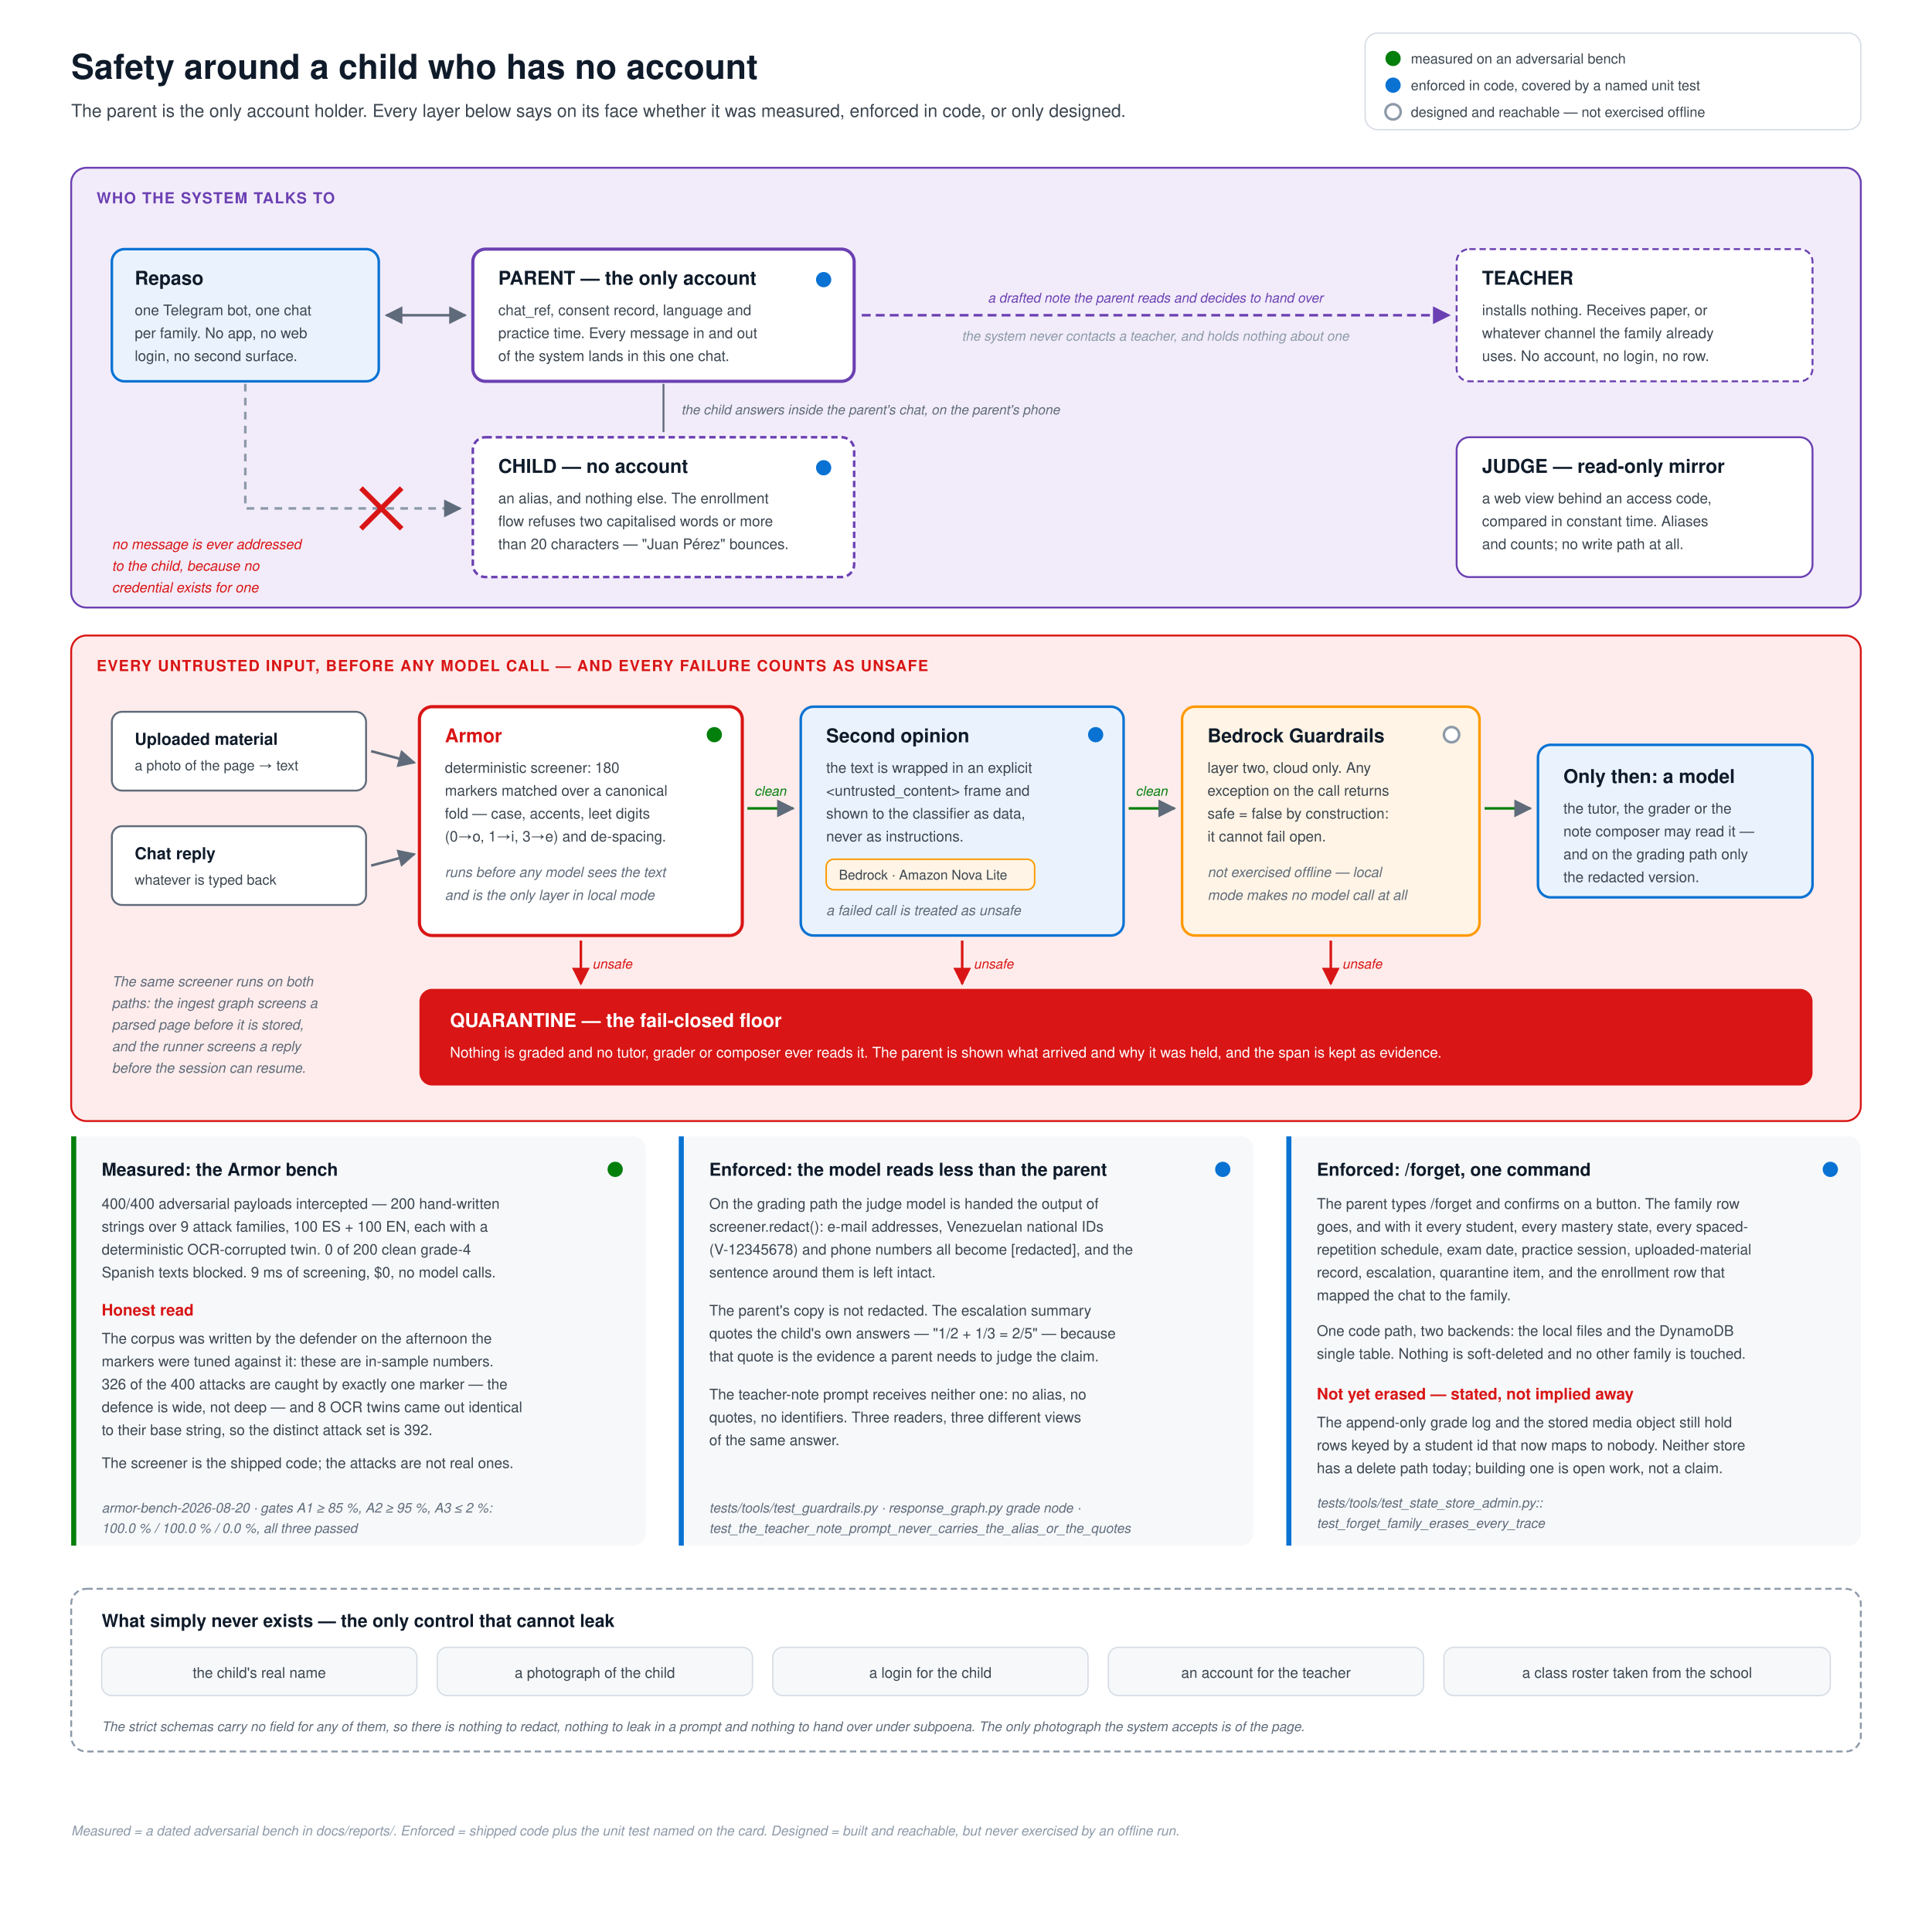
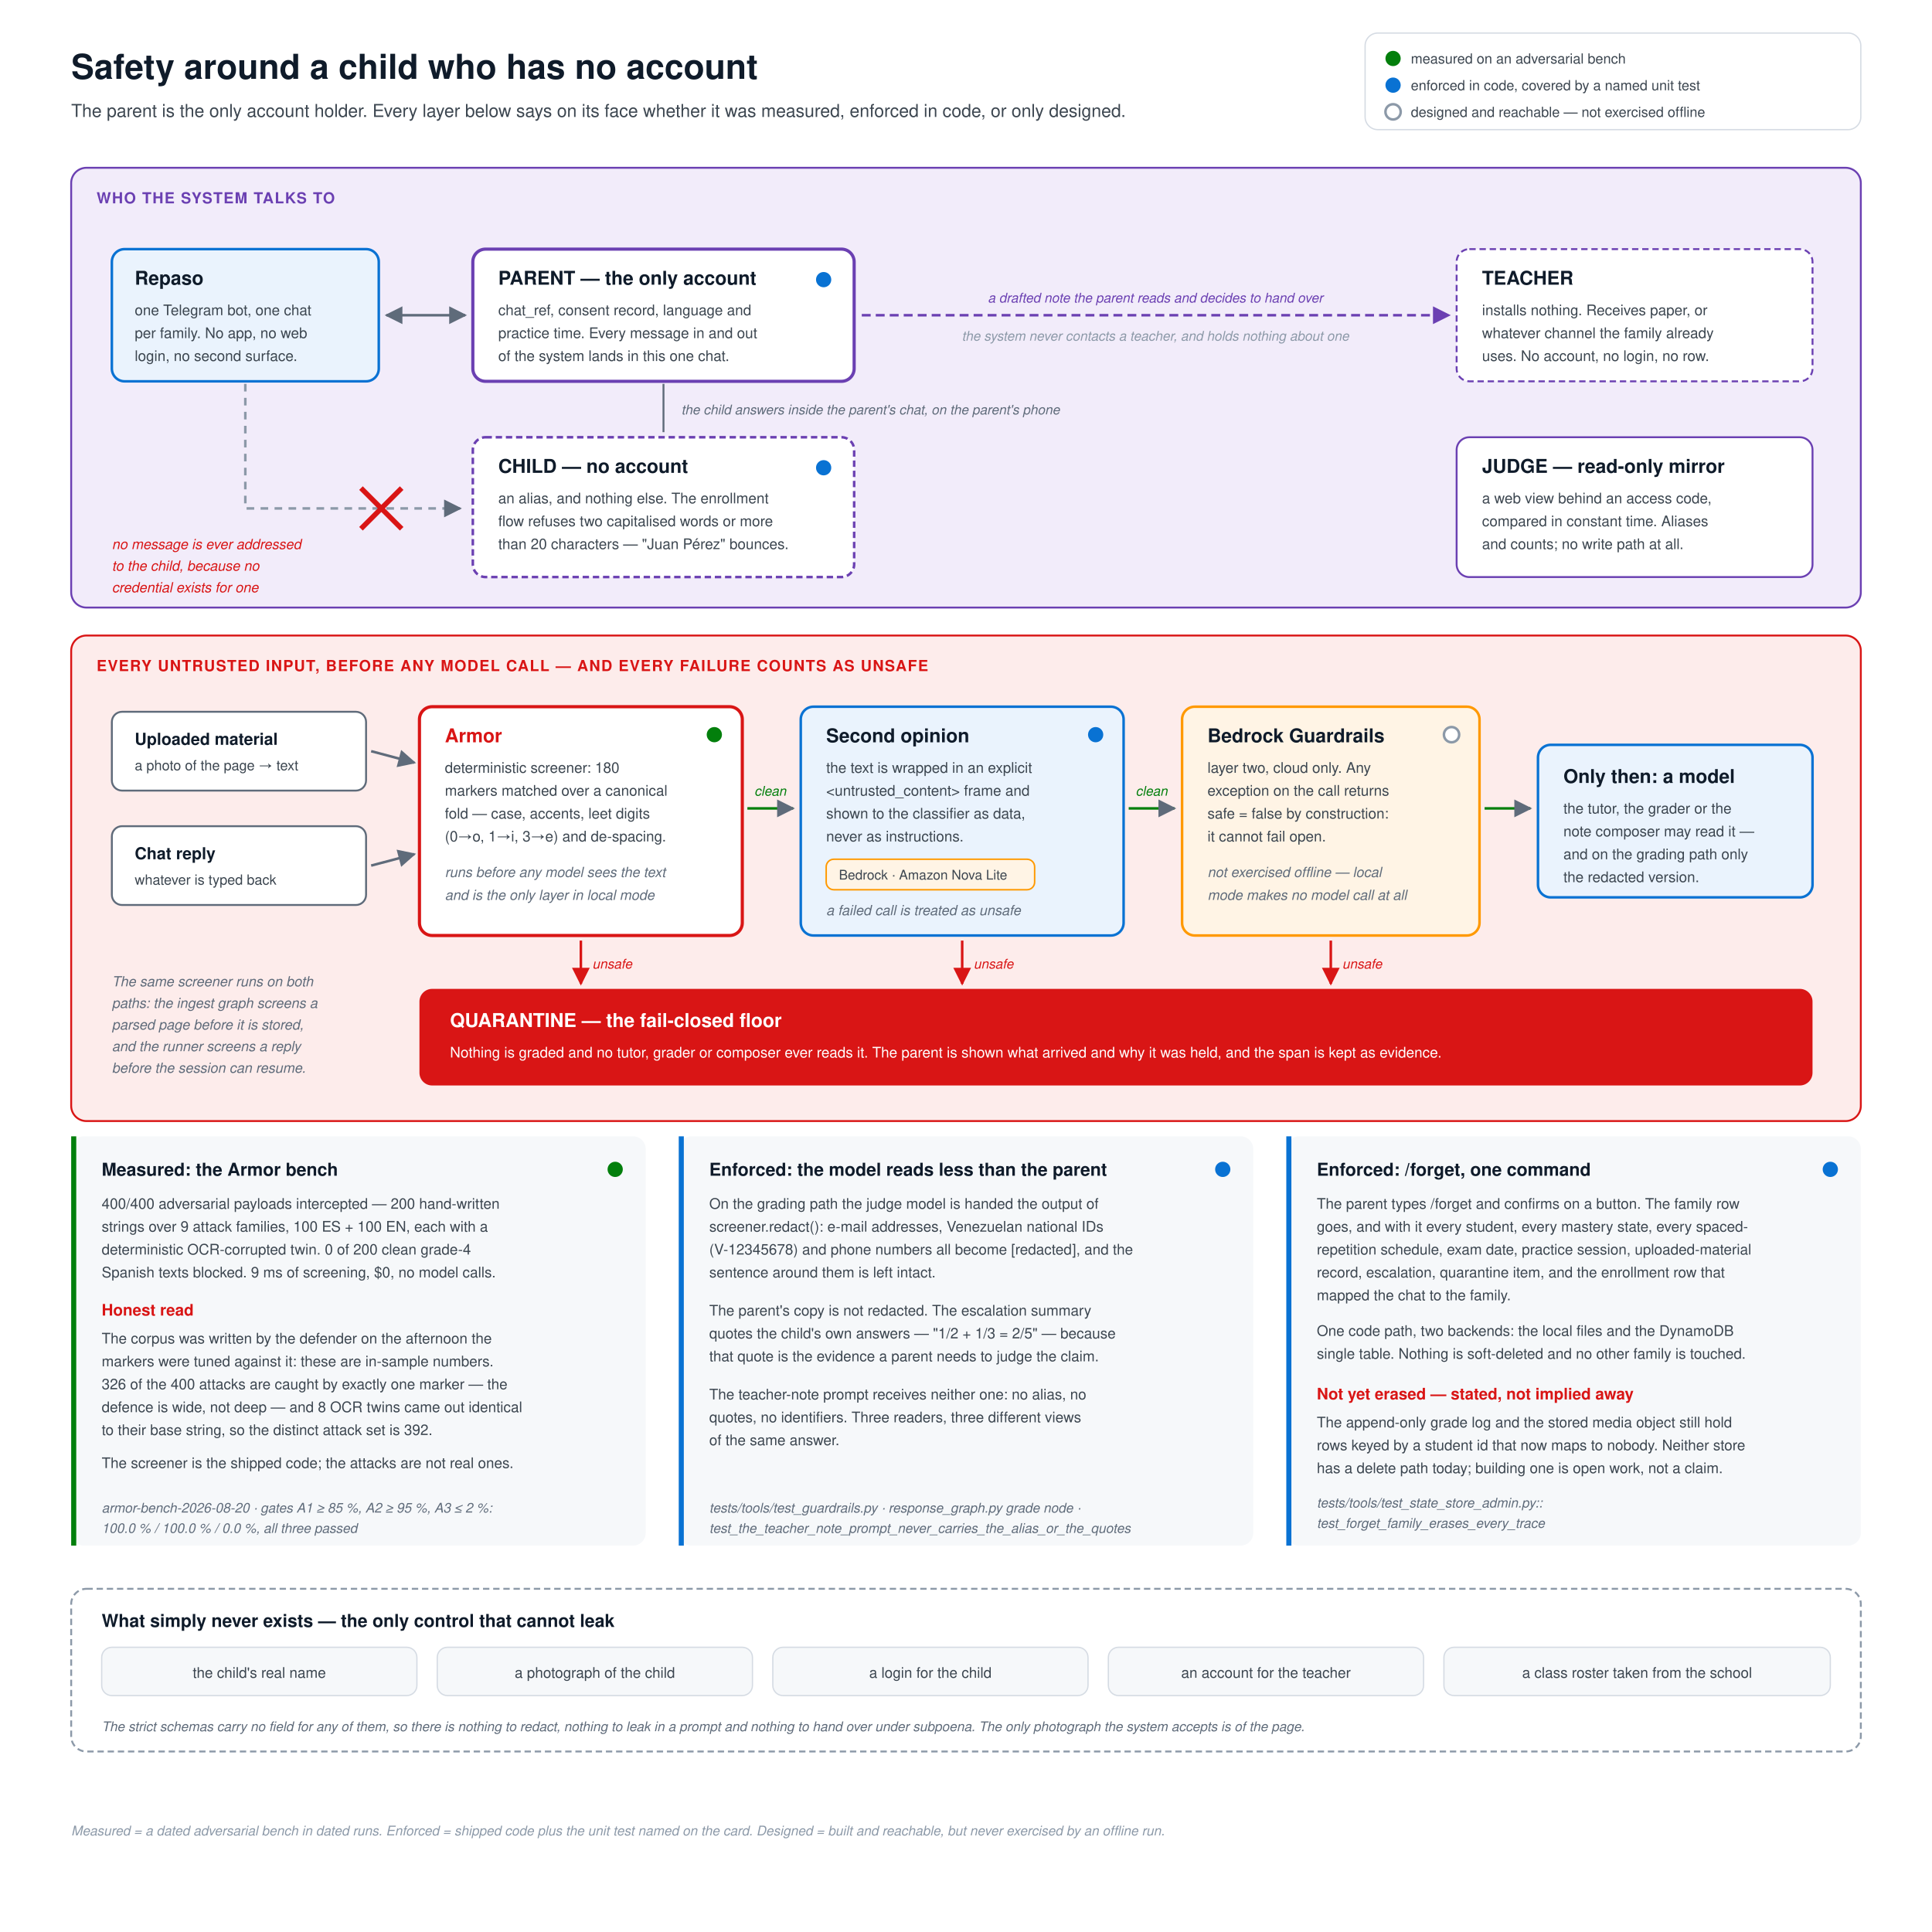
<svg xmlns="http://www.w3.org/2000/svg" width="1520" height="1520" viewBox="0 0 1520 1520" font-family="Helvetica Neue, Helvetica, Arial, sans-serif">
  <defs>
    <marker id="grey" viewBox="0 0 10 10" refX="9" refY="5" markerWidth="7" markerHeight="7" orient="auto-start-reverse">
      <path d="M 0 0 L 10 5 L 0 10 z" fill="#5f6b7a" />
    </marker>
    <marker id="greyBack" viewBox="0 0 10 10" refX="1" refY="5" markerWidth="7" markerHeight="7" orient="auto">
      <path d="M 10 0 L 0 5 L 10 10 z" fill="#5f6b7a" />
    </marker>
    <marker id="red" viewBox="0 0 10 10" refX="9" refY="5" markerWidth="7" markerHeight="7" orient="auto-start-reverse">
      <path d="M 0 0 L 10 5 L 0 10 z" fill="#d91515" />
    </marker>
    <marker id="purple" viewBox="0 0 10 10" refX="9" refY="5" markerWidth="7" markerHeight="7" orient="auto-start-reverse">
      <path d="M 0 0 L 10 5 L 0 10 z" fill="#6b40b2" />
    </marker>
  </defs>
  <rect x="0" y="0" width="1520" height="1520" fill="#ffffff" />
  <text x="56" y="62" font-size="27" font-weight="bold" fill="#0f1b2a">Safety around a child who has no account</text>
  <text x="56" y="92" font-size="14" fill="#3c4650">The parent is the only account holder. Every layer below says on its face whether it was measured, enforced in code, or only designed.</text>
  <rect x="1074" y="26" width="390" height="76" rx="10" fill="#ffffff" stroke="#d5dbe3" stroke-width="1" />
  <circle cx="1096" cy="46" r="6" fill="#037f0c" />
  <text x="1110" y="50" font-size="11" fill="#3c4650">measured on an adversarial bench</text>
  <circle cx="1096" cy="67" r="6" fill="#0972d3" />
  <text x="1110" y="71" font-size="11" fill="#3c4650">enforced in code, covered by a named unit test</text>
  <circle cx="1096" cy="88" r="6" fill="#ffffff" stroke="#8c99a8" stroke-width="2" />
  <text x="1110" y="92" font-size="11" fill="#3c4650">designed and reachable — not exercised offline</text>
  <rect x="56" y="132" width="1408" height="346" rx="12" fill="#f2ecfa" stroke="#6b40b2" stroke-width="1.5" />
  <text x="76" y="160" font-size="12" font-weight="bold" fill="#6b40b2" letter-spacing="0.8">WHO THE SYSTEM TALKS TO</text>
  <rect x="88" y="196" width="210" height="104" rx="10" fill="#eaf3fd" stroke="#0972d3" stroke-width="2" />
  <text x="106" y="224" font-size="15" font-weight="bold" fill="#0f1b2a">Repaso</text>
  <text x="106" y="248" font-size="11.5" fill="#3c4650">one Telegram bot, one chat</text>
  <text x="106" y="266" font-size="11.5" fill="#3c4650">per family. No app, no web</text>
  <text x="106" y="284" font-size="11.5" fill="#3c4650">login, no second surface.</text>
  <line x1="304" y1="248" x2="366" y2="248" stroke="#5f6b7a" stroke-width="2" marker-end="url(#grey)" marker-start="url(#greyBack)" />
  <rect x="372" y="196" width="300" height="104" rx="10" fill="#ffffff" stroke="#6b40b2" stroke-width="2.5" />
  <circle cx="648" cy="220" r="6" fill="#0972d3" />
  <text x="392" y="224" font-size="15" font-weight="bold" fill="#0f1b2a">PARENT — the only account</text>
  <text x="392" y="248" font-size="11.5" fill="#3c4650">chat_ref, consent record, language and</text>
  <text x="392" y="266" font-size="11.5" fill="#3c4650">practice time. Every message in and out</text>
  <text x="392" y="284" font-size="11.5" fill="#3c4650">of the system lands in this one chat.</text>
  <line x1="678" y1="248" x2="1140" y2="248" stroke="#6b40b2" stroke-width="2" stroke-dasharray="7 4" marker-end="url(#purple)" />
  <text x="909" y="238" font-size="10.5" font-style="italic" fill="#6b40b2" text-anchor="middle">a drafted note the parent reads and decides to hand over</text>
  <text x="909" y="268" font-size="10.5" font-style="italic" fill="#8c99a8" text-anchor="middle">the system never contacts a teacher, and holds nothing about one</text>
  <rect x="1146" y="196" width="280" height="104" rx="10" fill="#ffffff" stroke="#6b40b2" stroke-width="1.5" stroke-dasharray="5 3" />
  <text x="1166" y="224" font-size="15" font-weight="bold" fill="#0f1b2a">TEACHER</text>
  <text x="1166" y="248" font-size="11.5" fill="#3c4650">installs nothing. Receives paper, or</text>
  <text x="1166" y="266" font-size="11.5" fill="#3c4650">whatever channel the family already</text>
  <text x="1166" y="284" font-size="11.5" fill="#3c4650">uses. No account, no login, no row.</text>
  <line x1="522" y1="302" x2="522" y2="340" stroke="#5f6b7a" stroke-width="1.5" />
  <text x="536" y="326" font-size="10.5" font-style="italic" fill="#5f6b7a">the child answers inside the parent's chat, on the parent's phone</text>
  <rect x="372" y="344" width="300" height="110" rx="10" fill="#ffffff" stroke="#6b40b2" stroke-width="2" stroke-dasharray="5 3" />
  <circle cx="648" cy="368" r="6" fill="#0972d3" />
  <text x="392" y="372" font-size="15" font-weight="bold" fill="#0f1b2a">CHILD — no account</text>
  <text x="392" y="396" font-size="11.5" fill="#3c4650">an alias, and nothing else. The enrollment</text>
  <text x="392" y="414" font-size="11.5" fill="#3c4650">flow refuses two capitalised words or more</text>
  <text x="392" y="432" font-size="11.5" fill="#3c4650">than 20 characters — "Juan Pérez" bounces.</text>
  <path d="M 193 302 L 193 400 L 362 400" fill="none" stroke="#8c99a8" stroke-width="2" stroke-dasharray="6 5" marker-end="url(#grey)" />
  <line x1="284" y1="384" x2="316" y2="416" stroke="#d91515" stroke-width="4" />
  <line x1="316" y1="384" x2="284" y2="416" stroke="#d91515" stroke-width="4" />
  <text x="88" y="432" font-size="11" font-style="italic" fill="#d91515">no message is ever addressed</text>
  <text x="88" y="449" font-size="11" font-style="italic" fill="#d91515">to the child, because no</text>
  <text x="88" y="466" font-size="11" font-style="italic" fill="#d91515">credential exists for one</text>
  <rect x="1146" y="344" width="280" height="110" rx="10" fill="#ffffff" stroke="#6b40b2" stroke-width="1.5" />
  <text x="1166" y="372" font-size="15" font-weight="bold" fill="#0f1b2a">JUDGE — read-only mirror</text>
  <text x="1166" y="396" font-size="11.5" fill="#3c4650">a web view behind an access code,</text>
  <text x="1166" y="414" font-size="11.5" fill="#3c4650">compared in constant time. Aliases</text>
  <text x="1166" y="432" font-size="11.5" fill="#3c4650">and counts; no write path at all.</text>
  <rect x="56" y="500" width="1408" height="382" rx="12" fill="#fdeceb" stroke="#d91515" stroke-width="1.5" />
  <text x="76" y="528" font-size="12" font-weight="bold" fill="#d91515" letter-spacing="0.8">EVERY UNTRUSTED INPUT, BEFORE ANY MODEL CALL — AND EVERY FAILURE COUNTS AS UNSAFE</text>
  <rect x="88" y="560" width="200" height="62" rx="8" fill="#ffffff" stroke="#5f6b7a" stroke-width="1.5" />
  <text x="106" y="586" font-size="13" font-weight="bold" fill="#0f1b2a">Uploaded material</text>
  <text x="106" y="606" font-size="11" fill="#3c4650">a photo of the page → text</text>
  <rect x="88" y="650" width="200" height="62" rx="8" fill="#ffffff" stroke="#5f6b7a" stroke-width="1.5" />
  <text x="106" y="676" font-size="13" font-weight="bold" fill="#0f1b2a">Chat reply</text>
  <text x="106" y="696" font-size="11" fill="#3c4650">whatever is typed back</text>
  <line x1="292" y1="591" x2="326" y2="600" stroke="#5f6b7a" stroke-width="2" marker-end="url(#grey)" />
  <line x1="292" y1="681" x2="326" y2="672" stroke="#5f6b7a" stroke-width="2" marker-end="url(#grey)" />
  <rect x="330" y="556" width="254" height="180" rx="10" fill="#ffffff" stroke="#d91515" stroke-width="2.5" />
  <circle cx="562" cy="578" r="6" fill="#037f0c" />
  <text x="350" y="584" font-size="15" font-weight="bold" fill="#d91515">Armor</text>
  <text x="350" y="608" font-size="11.5" fill="#3c4650">deterministic screener: 180</text>
  <text x="350" y="626" font-size="11.5" fill="#3c4650">markers matched over a canonical</text>
  <text x="350" y="644" font-size="11.5" fill="#3c4650">fold — case, accents, leet digits</text>
  <text x="350" y="662" font-size="11.5" fill="#3c4650">(0→o, 1→i, 3→e) and de-spacing.</text>
  <text x="350" y="690" font-size="11" font-style="italic" fill="#5f6b7a">runs before any model sees the text</text>
  <text x="350" y="708" font-size="11" font-style="italic" fill="#5f6b7a">and is the only layer in local mode</text>
  <line x1="588" y1="636" x2="624" y2="636" stroke="#037f0c" stroke-width="2" marker-end="url(#grey)" />
  <text x="606" y="626" font-size="10.5" font-style="italic" fill="#037f0c" text-anchor="middle">clean</text>
  <rect x="630" y="556" width="254" height="180" rx="10" fill="#eaf3fd" stroke="#0972d3" stroke-width="2" />
  <circle cx="862" cy="578" r="6" fill="#0972d3" />
  <text x="650" y="584" font-size="15" font-weight="bold" fill="#0f1b2a">Second opinion</text>
  <text x="650" y="608" font-size="11.5" fill="#3c4650">the text is wrapped in an explicit</text>
  <text x="650" y="626" font-size="11.5" fill="#3c4650">&lt;untrusted_content&gt; frame and</text>
  <text x="650" y="644" font-size="11.5" fill="#3c4650">shown to the classifier as data,</text>
  <text x="650" y="662" font-size="11.5" fill="#3c4650">never as instructions.</text>
  <rect x="650" y="676" width="164" height="24" rx="6" fill="#fff4e5" stroke="#ff9900" stroke-width="1.2" />
  <text x="660" y="692" font-size="10.5" fill="#3c4650">Bedrock · Amazon Nova Lite</text>
  <text x="650" y="720" font-size="11" font-style="italic" fill="#5f6b7a">a failed call is treated as unsafe</text>
  <line x1="888" y1="636" x2="924" y2="636" stroke="#037f0c" stroke-width="2" marker-end="url(#grey)" />
  <text x="906" y="626" font-size="10.5" font-style="italic" fill="#037f0c" text-anchor="middle">clean</text>
  <rect x="930" y="556" width="234" height="180" rx="10" fill="#fff4e5" stroke="#ff9900" stroke-width="2" />
  <circle cx="1142" cy="578" r="6" fill="#ffffff" stroke="#8c99a8" stroke-width="2" />
  <text x="950" y="584" font-size="15" font-weight="bold" fill="#0f1b2a">Bedrock Guardrails</text>
  <text x="950" y="608" font-size="11.5" fill="#3c4650">layer two, cloud only. Any</text>
  <text x="950" y="626" font-size="11.5" fill="#3c4650">exception on the call returns</text>
  <text x="950" y="644" font-size="11.5" fill="#3c4650">safe = false by construction:</text>
  <text x="950" y="662" font-size="11.5" fill="#3c4650">it cannot fail open.</text>
  <text x="950" y="690" font-size="11" font-style="italic" fill="#5f6b7a">not exercised offline — local</text>
  <text x="950" y="708" font-size="11" font-style="italic" fill="#5f6b7a">mode makes no model call at all</text>
  <line x1="1168" y1="636" x2="1204" y2="636" stroke="#037f0c" stroke-width="2" marker-end="url(#grey)" />
  <rect x="1210" y="586" width="216" height="120" rx="10" fill="#eaf3fd" stroke="#0972d3" stroke-width="2" />
  <text x="1230" y="616" font-size="15" font-weight="bold" fill="#0f1b2a">Only then: a model</text>
  <text x="1230" y="640" font-size="11.5" fill="#3c4650">the tutor, the grader or the</text>
  <text x="1230" y="658" font-size="11.5" fill="#3c4650">note composer may read it —</text>
  <text x="1230" y="676" font-size="11.5" fill="#3c4650">and on the grading path only</text>
  <text x="1230" y="694" font-size="11.5" fill="#3c4650">the redacted version.</text>
  <line x1="457" y1="740" x2="457" y2="774" stroke="#d91515" stroke-width="2" marker-end="url(#red)" />
  <text x="466" y="762" font-size="10.5" font-style="italic" fill="#d91515">unsafe</text>
  <line x1="757" y1="740" x2="757" y2="774" stroke="#d91515" stroke-width="2" marker-end="url(#red)" />
  <text x="766" y="762" font-size="10.5" font-style="italic" fill="#d91515">unsafe</text>
  <line x1="1047" y1="740" x2="1047" y2="774" stroke="#d91515" stroke-width="2" marker-end="url(#red)" />
  <text x="1056" y="762" font-size="10.5" font-style="italic" fill="#d91515">unsafe</text>
  <rect x="330" y="778" width="1096" height="76" rx="10" fill="#d91515" />
  <text x="354" y="808" font-size="15" font-weight="bold" fill="#ffffff">QUARANTINE — the fail-closed floor</text>
  <text x="354" y="832" font-size="11.5" fill="#ffffff">Nothing is graded and no tutor, grader or composer ever reads it. The parent is shown what arrived and why it was held, and the span is kept as evidence.</text>
  <text x="88" y="776" font-size="11" font-style="italic" fill="#5f6b7a">The same screener runs on both</text>
  <text x="88" y="793" font-size="11" font-style="italic" fill="#5f6b7a">paths: the ingest graph screens a</text>
  <text x="88" y="810" font-size="11" font-style="italic" fill="#5f6b7a">parsed page before it is stored,</text>
  <text x="88" y="827" font-size="11" font-style="italic" fill="#5f6b7a">and the runner screens a reply</text>
  <text x="88" y="844" font-size="11" font-style="italic" fill="#5f6b7a">before the session can resume.</text>
  <rect x="56" y="894" width="452" height="322" rx="10" fill="#f6f8fa" />
  <rect x="56" y="894" width="4" height="322" fill="#037f0c" />
  <circle cx="484" cy="920" r="6" fill="#037f0c" />
  <text x="80" y="925" font-size="14" font-weight="bold" fill="#0f1b2a">Measured: the Armor bench</text>
  <text x="80" y="951" font-size="11.5" fill="#3c4650">400/400 adversarial payloads intercepted — 200 hand-written</text>
  <text x="80" y="969" font-size="11.5" fill="#3c4650">strings over 9 attack families, 100 ES + 100 EN, each with a</text>
  <text x="80" y="987" font-size="11.5" fill="#3c4650">deterministic OCR-corrupted twin. 0 of 200 clean grade-4</text>
  <text x="80" y="1005" font-size="11.5" fill="#3c4650">Spanish texts blocked. 9 ms of screening, $0, no model calls.</text>
  <text x="80" y="1035" font-size="12.5" font-weight="bold" fill="#d91515">Honest read</text>
  <text x="80" y="1057" font-size="11.5" fill="#3c4650">The corpus was written by the defender on the afternoon the</text>
  <text x="80" y="1075" font-size="11.5" fill="#3c4650">markers were tuned against it: these are in-sample numbers.</text>
  <text x="80" y="1093" font-size="11.5" fill="#3c4650">326 of the 400 attacks are caught by exactly one marker — the</text>
  <text x="80" y="1111" font-size="11.5" fill="#3c4650">defence is wide, not deep — and 8 OCR twins came out identical</text>
  <text x="80" y="1129" font-size="11.5" fill="#3c4650">to their base string, so the distinct attack set is 392.</text>
  <text x="80" y="1155" font-size="11.5" fill="#3c4650">The screener is the shipped code; the attacks are not real ones.</text>
  <text x="80" y="1190" font-size="10.5" font-style="italic" fill="#5f6b7a">armor-bench-2026-08-20 · gates A1 ≥ 85 %, A2 ≥ 95 %, A3 ≤ 2 %:</text>
  <text x="80" y="1206" font-size="10.5" font-style="italic" fill="#5f6b7a">100.0 % / 100.0 % / 0.0 %, all three passed</text>
  <rect x="534" y="894" width="452" height="322" rx="10" fill="#f6f8fa" />
  <rect x="534" y="894" width="4" height="322" fill="#0972d3" />
  <circle cx="962" cy="920" r="6" fill="#0972d3" />
  <text x="558" y="925" font-size="14" font-weight="bold" fill="#0f1b2a">Enforced: the model reads less than the parent</text>
  <text x="558" y="951" font-size="11.5" fill="#3c4650">On the grading path the judge model is handed the output of</text>
  <text x="558" y="969" font-size="11.5" fill="#3c4650">screener.redact(): e-mail addresses, Venezuelan national IDs</text>
  <text x="558" y="987" font-size="11.5" fill="#3c4650">(V-12345678) and phone numbers all become [redacted], and the</text>
  <text x="558" y="1005" font-size="11.5" fill="#3c4650">sentence around them is left intact.</text>
  <text x="558" y="1035" font-size="11.5" fill="#3c4650">The parent's copy is not redacted. The escalation summary</text>
  <text x="558" y="1053" font-size="11.5" fill="#3c4650">quotes the child's own answers — "1/2 + 1/3 = 2/5" — because</text>
  <text x="558" y="1071" font-size="11.5" fill="#3c4650">that quote is the evidence a parent needs to judge the claim.</text>
  <text x="558" y="1101" font-size="11.5" fill="#3c4650">The teacher-note prompt receives neither one: no alias, no</text>
  <text x="558" y="1119" font-size="11.5" fill="#3c4650">quotes, no identifiers. Three readers, three different views</text>
  <text x="558" y="1137" font-size="11.5" fill="#3c4650">of the same answer.</text>
  <text x="558" y="1190" font-size="10.5" font-style="italic" fill="#5f6b7a">tests/tools/test_guardrails.py · response_graph.py grade node ·</text>
  <text x="558" y="1206" font-size="10.5" font-style="italic" fill="#5f6b7a">test_the_teacher_note_prompt_never_carries_the_alias_or_the_quotes</text>
  <rect x="1012" y="894" width="452" height="322" rx="10" fill="#f6f8fa" />
  <rect x="1012" y="894" width="4" height="322" fill="#0972d3" />
  <circle cx="1440" cy="920" r="6" fill="#0972d3" />
  <text x="1036" y="925" font-size="14" font-weight="bold" fill="#0f1b2a">Enforced: /forget, one command</text>
  <text x="1036" y="951" font-size="11.5" fill="#3c4650">The parent types /forget and confirms on a button. The family row</text>
  <text x="1036" y="969" font-size="11.5" fill="#3c4650">goes, and with it every student, every mastery state, every spaced-</text>
  <text x="1036" y="987" font-size="11.5" fill="#3c4650">repetition schedule, exam date, practice session, uploaded-material</text>
  <text x="1036" y="1005" font-size="11.5" fill="#3c4650">record, escalation, quarantine item, and the enrollment row that</text>
  <text x="1036" y="1023" font-size="11.5" fill="#3c4650">mapped the chat to the family.</text>
  <text x="1036" y="1051" font-size="11.5" fill="#3c4650">One code path, two backends: the local files and the DynamoDB</text>
  <text x="1036" y="1069" font-size="11.5" fill="#3c4650">single table. Nothing is soft-deleted and no other family is touched.</text>
  <text x="1036" y="1101" font-size="12.5" font-weight="bold" fill="#d91515">Not yet erased — stated, not implied away</text>
  <text x="1036" y="1123" font-size="11.5" fill="#3c4650">The append-only grade log and the stored media object still hold</text>
  <text x="1036" y="1141" font-size="11.5" fill="#3c4650">rows keyed by a student id that now maps to nobody. Neither store</text>
  <text x="1036" y="1159" font-size="11.5" fill="#3c4650">has a delete path today; building one is open work, not a claim.</text>
  <text x="1036" y="1186" font-size="10.5" font-style="italic" fill="#5f6b7a">tests/tools/test_state_store_admin.py::</text>
  <text x="1036" y="1202" font-size="10.5" font-style="italic" fill="#5f6b7a">test_forget_family_erases_every_trace</text>
  <rect x="56" y="1250" width="1408" height="128" rx="12" fill="#ffffff" stroke="#8c99a8" stroke-width="1.5" stroke-dasharray="5 3" />
  <text x="80" y="1280" font-size="14" font-weight="bold" fill="#0f1b2a">What simply never exists — the only control that cannot leak</text>
  <rect x="80" y="1296" width="248" height="38" rx="8" fill="#f6f8fa" stroke="#d5dbe3" stroke-width="1" />
  <text x="204" y="1320" font-size="11.5" fill="#3c4650" text-anchor="middle">the child's real name</text>
  <rect x="344" y="1296" width="248" height="38" rx="8" fill="#f6f8fa" stroke="#d5dbe3" stroke-width="1" />
  <text x="468" y="1320" font-size="11.5" fill="#3c4650" text-anchor="middle">a photograph of the child</text>
  <rect x="608" y="1296" width="248" height="38" rx="8" fill="#f6f8fa" stroke="#d5dbe3" stroke-width="1" />
  <text x="732" y="1320" font-size="11.5" fill="#3c4650" text-anchor="middle">a login for the child</text>
  <rect x="872" y="1296" width="248" height="38" rx="8" fill="#f6f8fa" stroke="#d5dbe3" stroke-width="1" />
  <text x="996" y="1320" font-size="11.5" fill="#3c4650" text-anchor="middle">an account for the teacher</text>
  <rect x="1136" y="1296" width="304" height="38" rx="8" fill="#f6f8fa" stroke="#d5dbe3" stroke-width="1" />
  <text x="1288" y="1320" font-size="11.5" fill="#3c4650" text-anchor="middle">a class roster taken from the school</text>
  <text x="80" y="1362" font-size="10.5" font-style="italic" fill="#5f6b7a">The strict schemas carry no field for any of them, so there is nothing to redact, nothing to leak in a prompt and nothing to hand over under subpoena. The only photograph the system accepts is of the page.</text>
-   <text x="56" y="1444" font-size="10.5" font-style="italic" fill="#8c99a8">Measured = a dated adversarial bench in docs/reports/. Enforced = shipped code plus the unit test named on the card. Designed = built and reachable, but never exercised by an offline run.</text>
+   <text x="56" y="1444" font-size="10.5" font-style="italic" fill="#8c99a8">Measured = a dated adversarial bench in dated runs. Enforced = shipped code plus the unit test named on the card. Designed = built and reachable, but never exercised by an offline run.</text>
</svg>
